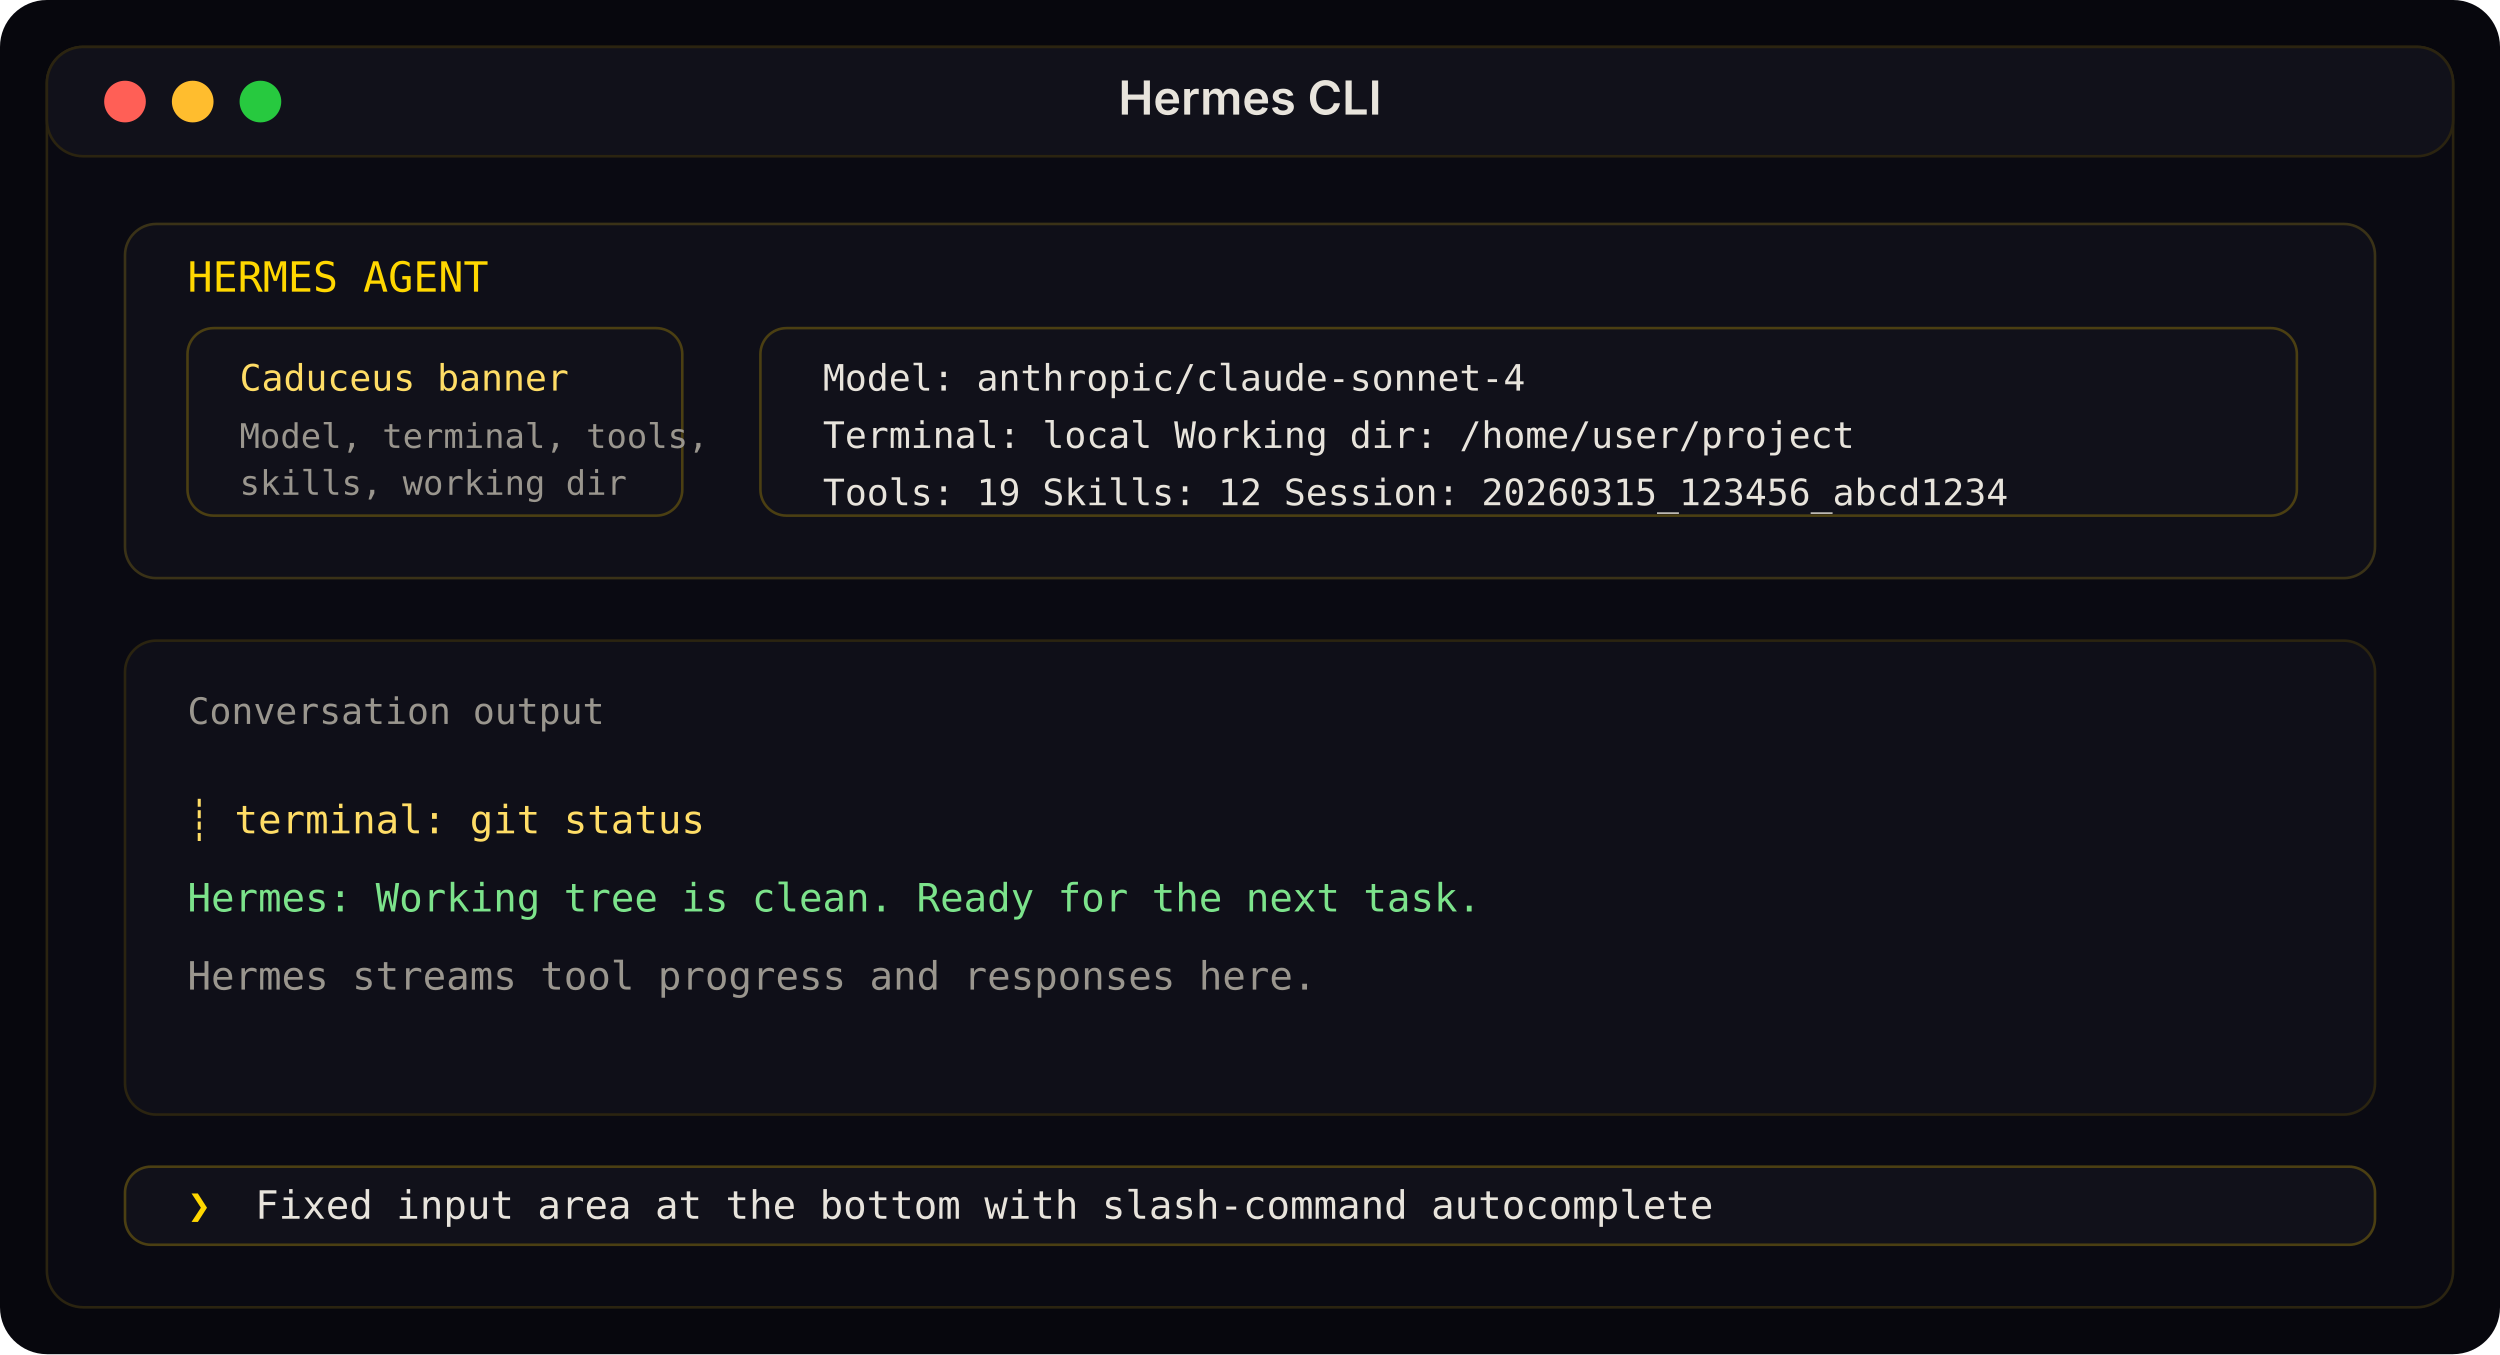
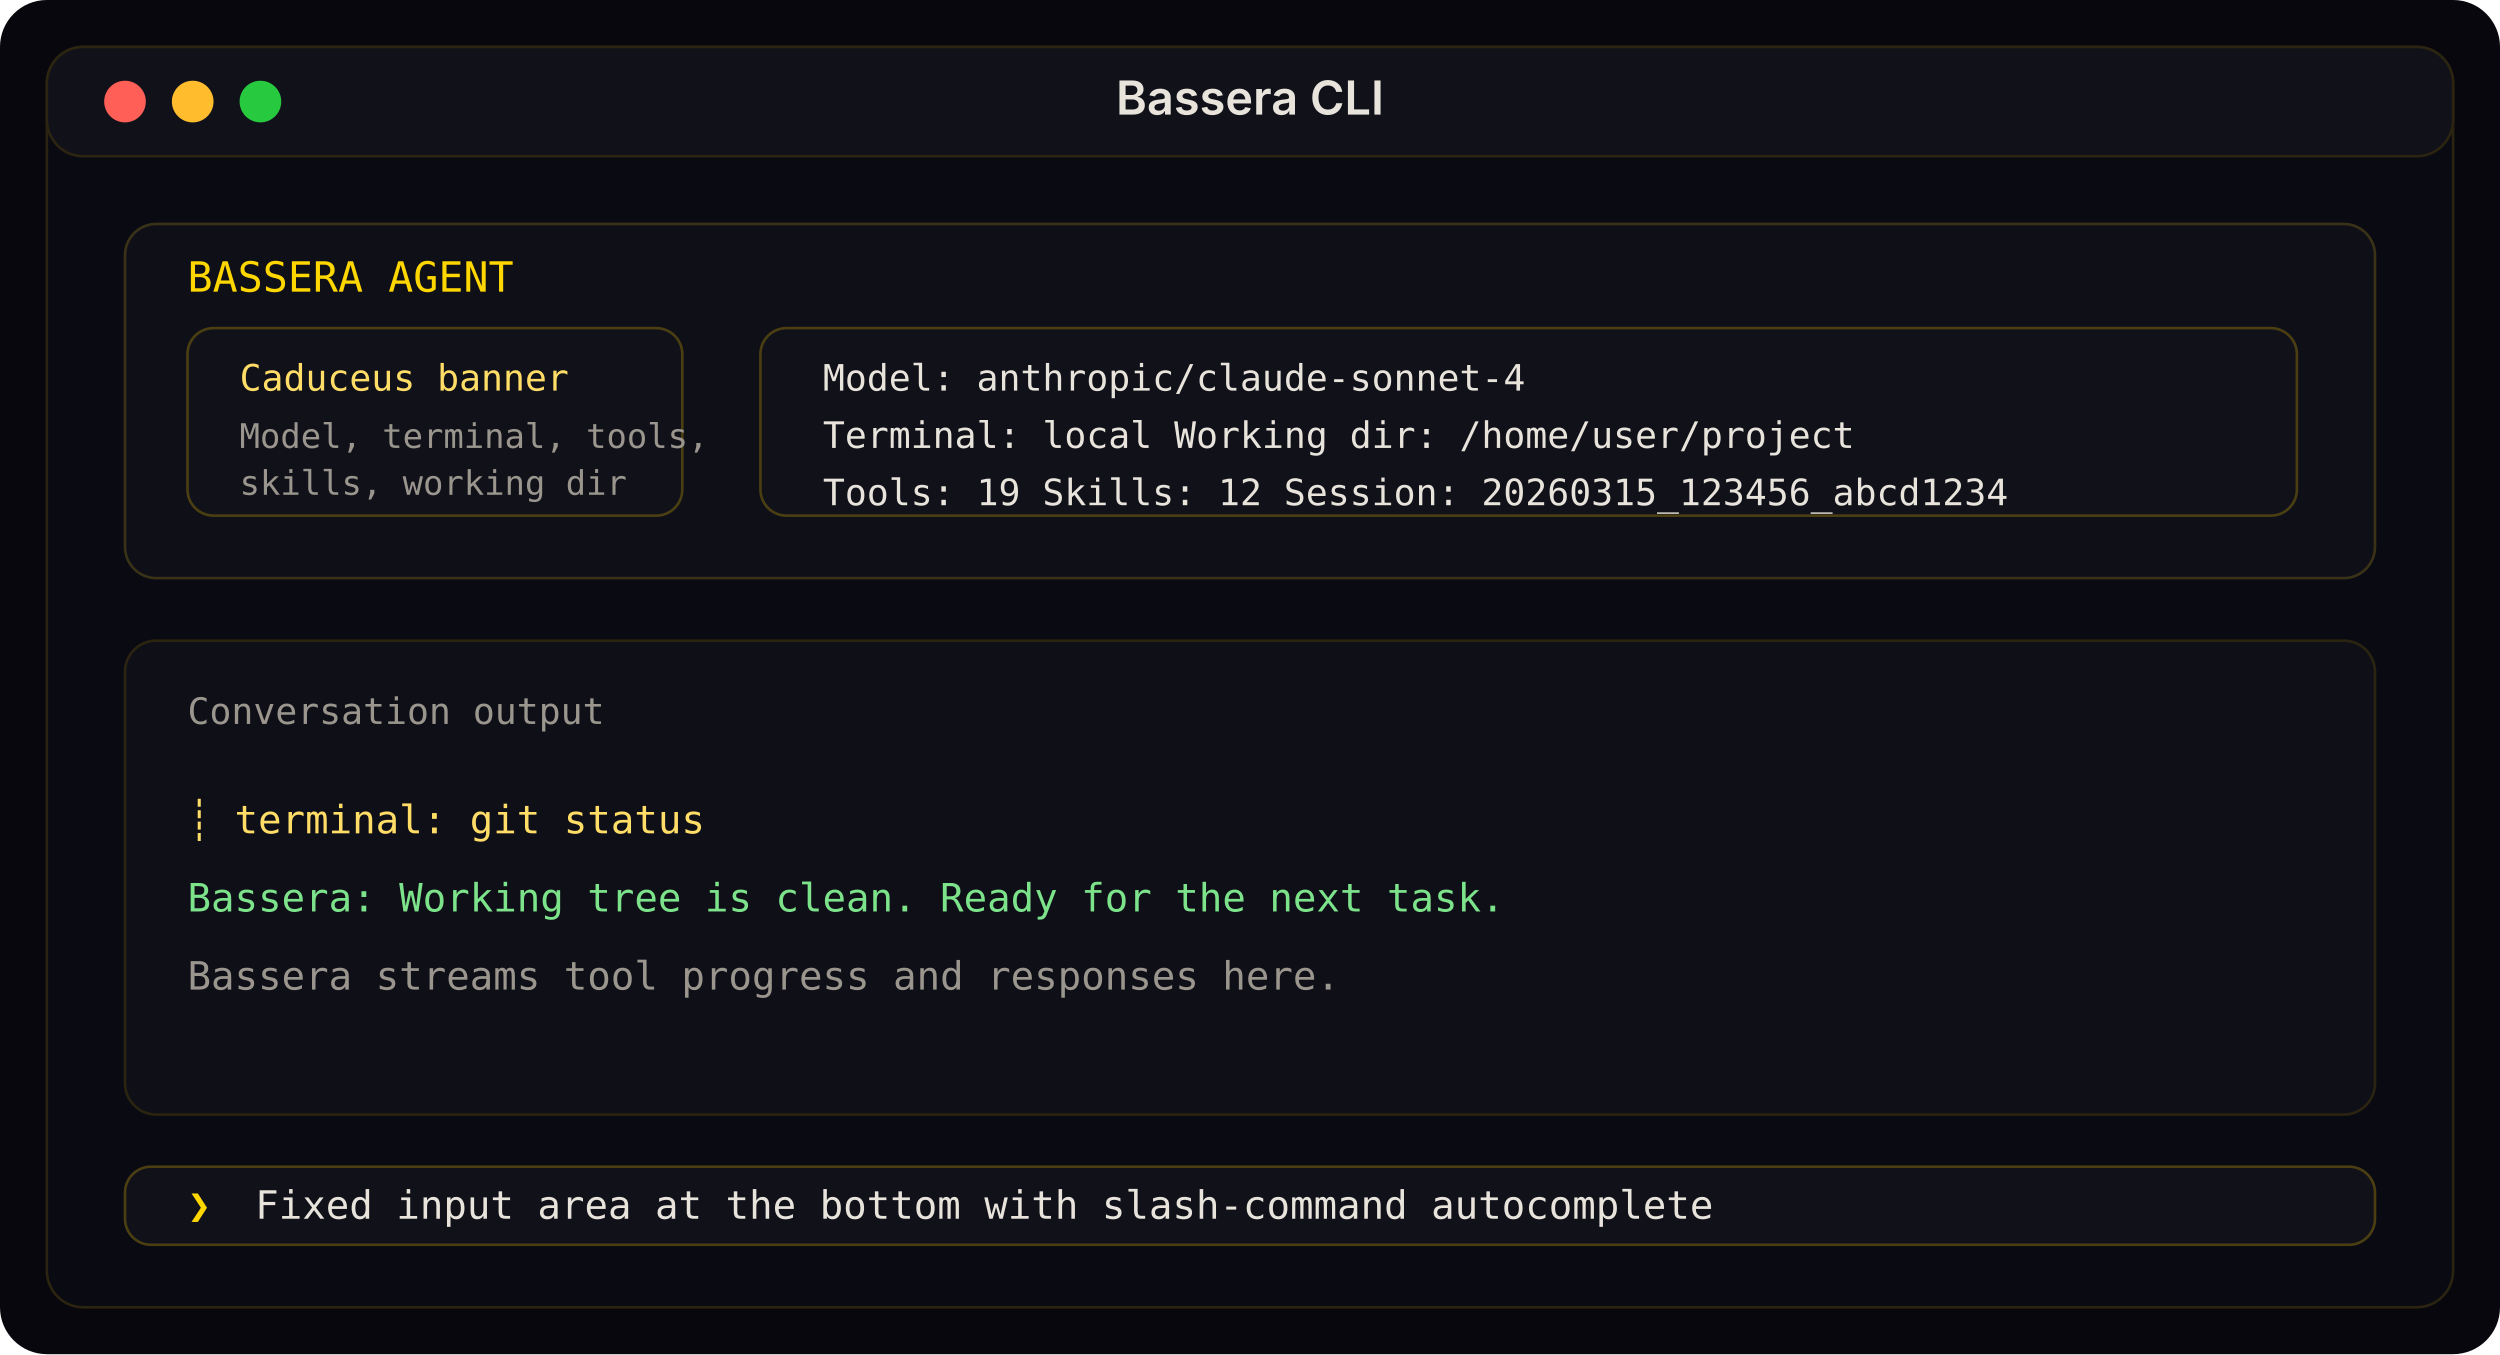
<svg xmlns="http://www.w3.org/2000/svg" width="960" height="520" viewBox="0 0 960 520" role="img" aria-labelledby="title desc">
  <rect width="960" height="520" rx="18" fill="#07070d" />
  <rect x="18" y="18" width="924" height="484" rx="14" fill="#0a0a12" stroke="#2b2410" />
  <rect x="18" y="18" width="924" height="42" rx="14" fill="#11111a" stroke="#2b2410" />
  <circle cx="48" cy="39" r="8" fill="#ff5f56" />
  <circle cx="74" cy="39" r="8" fill="#ffbd2e" />
  <circle cx="100" cy="39" r="8" fill="#27c93f" />
-   <text x="480" y="44" text-anchor="middle" fill="#e8e4dc" font-family="Inter, sans-serif" font-size="18" font-weight="600">Hermes CLI</text>
+   <text x="480" y="44" text-anchor="middle" fill="#e8e4dc" font-family="Inter, sans-serif" font-size="18" font-weight="600">Bassera CLI</text>
  <rect x="48" y="86" width="864" height="136" rx="12" fill="#0f0f18" stroke="#3a3217" />
-   <text x="72" y="112" fill="#ffd700" font-family="JetBrains Mono, monospace" font-size="16">HERMES AGENT</text>
+   <text x="72" y="112" fill="#ffd700" font-family="JetBrains Mono, monospace" font-size="16">BASSERA AGENT</text>
  <rect x="72" y="126" width="190" height="72" rx="10" fill="#11111a" stroke="#4b3f12" />
  <text x="92" y="150" fill="#ffdd66" font-family="JetBrains Mono, monospace" font-size="14">Caduceus banner</text>
  <text x="92" y="172" fill="#9a968e" font-family="JetBrains Mono, monospace" font-size="13">Model, terminal, tools,</text>
  <text x="92" y="190" fill="#9a968e" font-family="JetBrains Mono, monospace" font-size="13">skills, working dir</text>
  <rect x="292" y="126" width="590" height="72" rx="10" fill="#11111a" stroke="#4b3f12" />
  <text x="316" y="150" fill="#e8e4dc" font-family="JetBrains Mono, monospace" font-size="14">Model: anthropic/claude-sonnet-4</text>
  <text x="316" y="172" fill="#e8e4dc" font-family="JetBrains Mono, monospace" font-size="14">Terminal: local   Working dir: /home/user/project</text>
  <text x="316" y="194" fill="#e8e4dc" font-family="JetBrains Mono, monospace" font-size="14">Tools: 19   Skills: 12   Session: 20260315_123456_abcd1234</text>
  <rect x="48" y="246" width="864" height="182" rx="12" fill="#0f0f18" stroke="#2b2410" />
  <text x="72" y="278" fill="#9a968e" font-family="JetBrains Mono, monospace" font-size="14">Conversation output</text>
  <text x="72" y="320" fill="#ffdd66" font-family="JetBrains Mono, monospace" font-size="15">┊ terminal: git status</text>
-   <text x="72" y="350" fill="#7ce38b" font-family="JetBrains Mono, monospace" font-size="15">Hermes: Working tree is clean. Ready for the next task.</text>
-   <text x="72" y="380" fill="#9a968e" font-family="JetBrains Mono, monospace" font-size="15">Hermes streams tool progress and responses here.</text>
+   <text x="72" y="350" fill="#7ce38b" font-family="JetBrains Mono, monospace" font-size="15">Bassera: Working tree is clean. Ready for the next task.</text>
+   <text x="72" y="380" fill="#9a968e" font-family="JetBrains Mono, monospace" font-size="15">Bassera streams tool progress and responses here.</text>
  <rect x="48" y="448" width="864" height="30" rx="10" fill="#11111a" stroke="#4b3f12" />
  <text x="72" y="468" fill="#ffd700" font-family="JetBrains Mono, monospace" font-size="15">❯</text>
  <text x="98" y="468" fill="#e8e4dc" font-family="JetBrains Mono, monospace" font-size="15">Fixed input area at the bottom with slash-command autocomplete</text>
</svg>
